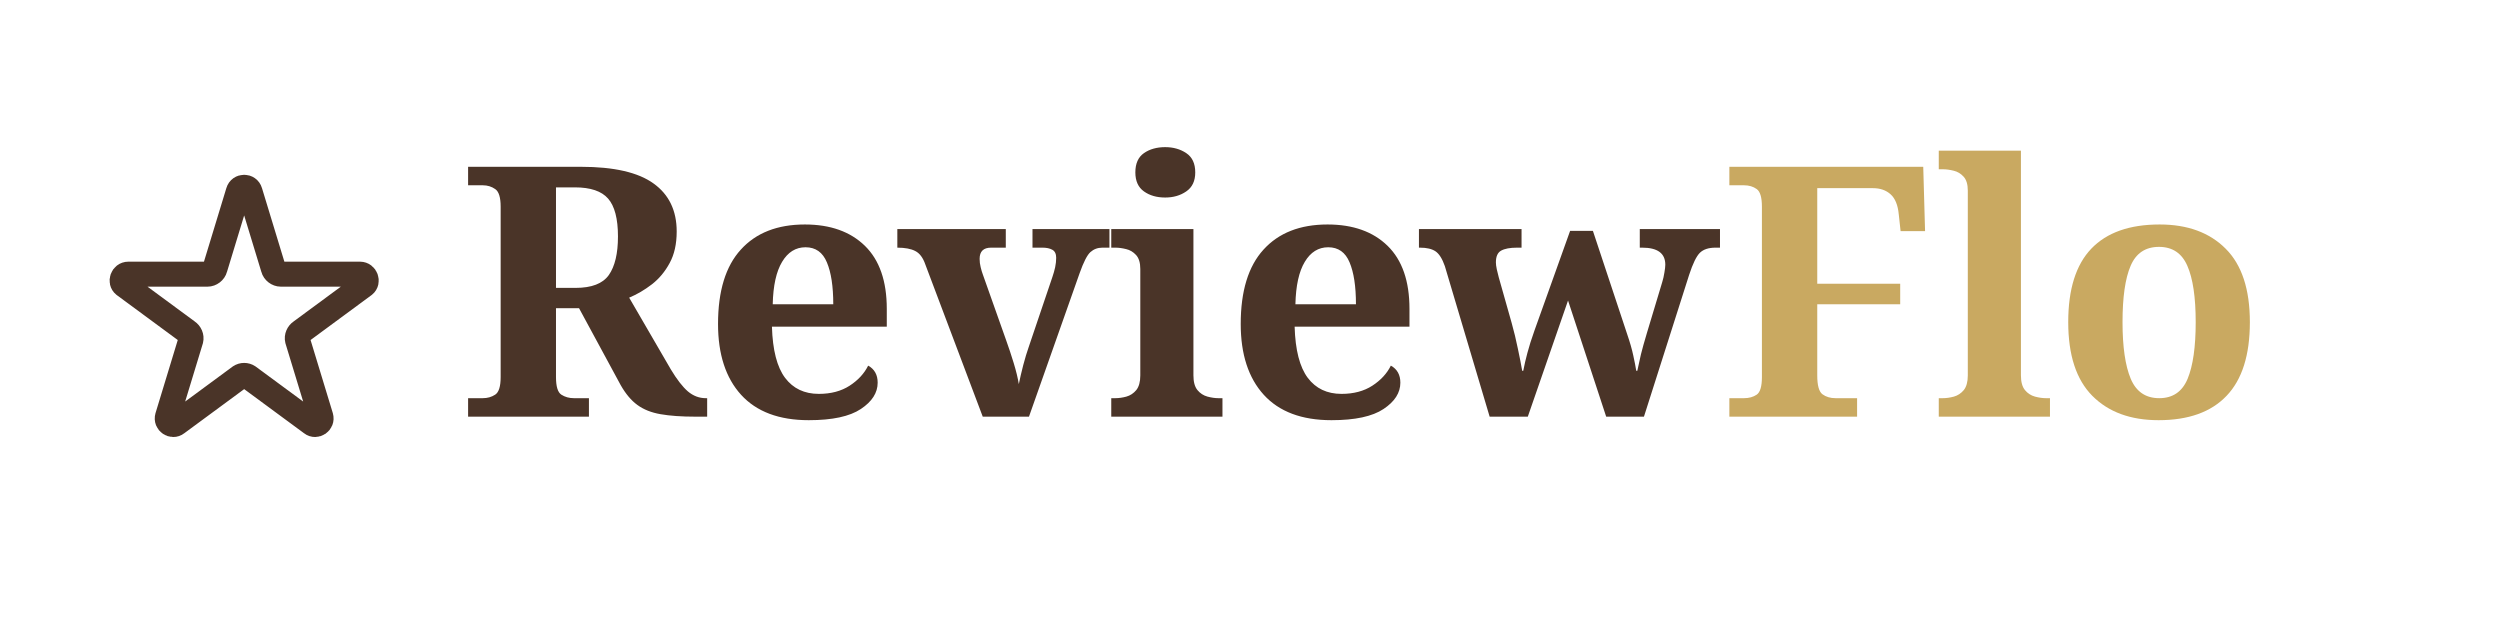
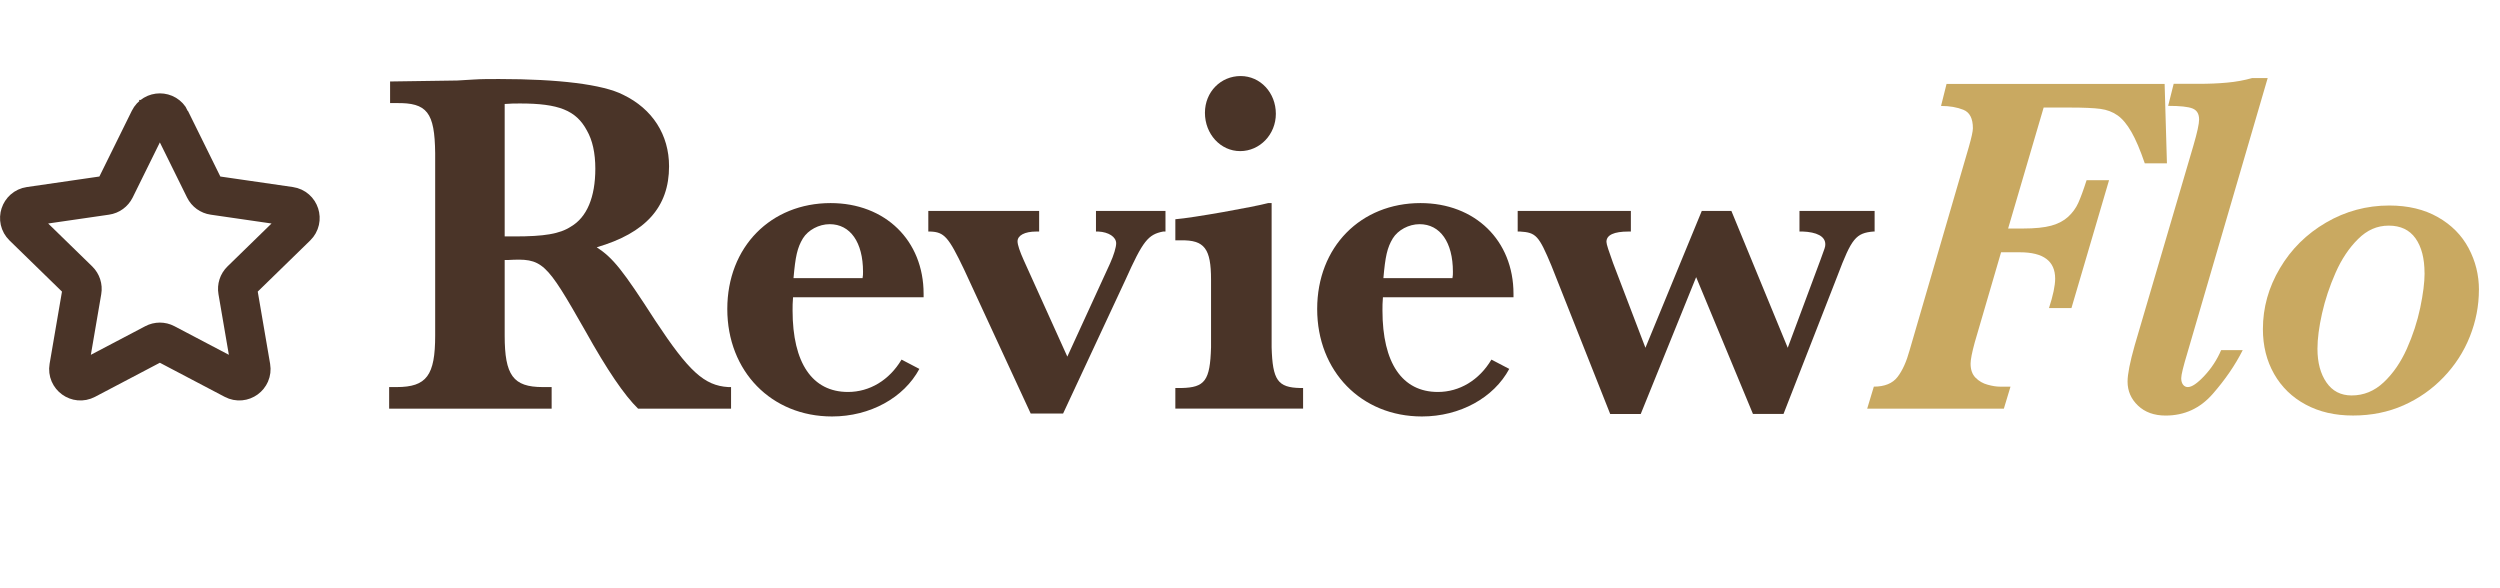
- <svg xmlns="http://www.w3.org/2000/svg" width="300" height="75" viewBox="0 0 300 75" fill="none">
-   <g transform="translate(10, 20)">
-     <path d="M20 3L22.8 12.2C22.9 12.6 23.3 12.9 23.7 12.9L33.2 12.9C33.9 12.9 34.2 13.8 33.7 14.2L26.1 19.8C25.8 20 25.6 20.4 25.7 20.8L28.5 30C28.7 30.7 27.9 31.2 27.4 30.8L19.8 25.2C19.5 25 19.1 25 18.8 25.2L11.2 30.8C10.7 31.2 9.9 30.7 10.1 30L12.9 20.8C13 20.4 12.8 20 12.5 19.8L4.9 14.2C4.4 13.8 4.7 12.9 5.4 12.9L14.9 12.9C15.3 12.9 15.7 12.6 15.8 12.2L18.6 3C18.8 2.3 19.8 2.3 20 3Z" fill="none" stroke="#4A3428" stroke-width="3" stroke-linecap="round" stroke-linejoin="round" />
+ <svg xmlns="http://www.w3.org/2000/svg" id="Layer_1" data-name="Layer 1" viewBox="0 0 638.77 150">
+   <path d="M43.53,30.53l8.75,17.73c.44.89,1.28,1.5,2.26,1.64l19.57,2.84c2.46.36,3.44,3.38,1.66,5.12l-14.16,13.8c-.71.69-1.03,1.68-.86,2.66l3.34,19.49c.42,2.45-2.15,4.32-4.35,3.16l-17.5-9.2c-.87-.46-1.92-.46-2.79,0l-17.5,9.2c-2.2,1.16-4.77-.71-4.35-3.16l3.34-19.49c.17-.97-.16-1.97-.86-2.66l-14.16-13.8c-1.78-1.74-.8-4.76,1.66-5.12l19.57-2.84c.98-.14,1.82-.76,2.26-1.64l8.75-17.73c1.1-2.23,4.28-2.23,5.38,0Z" fill="none" stroke="#4a3428" stroke-miterlimit="10" stroke-width="10" />
+   <g>
+     <path d="M163.03,104.41c-3.48-3.38-7.92-9.9-13.44-19.8-10.2-17.92-10.92-18.67-19.92-18.17h-.72v19.3c0,10.15,2.16,13.16,9.72,13.16h2.28v5.51h-41.52v-5.51h1.92c7.68,0,9.84-3.01,9.84-13.16v-46.62c-.12-10.4-2.04-12.91-9.96-12.78h-1.56v-5.52l17.16-.25c.36,0,1.92-.13,4.2-.25,1.92-.13,4.08-.13,6.48-.13,15.24,0,26.52,1.38,31.68,4.01,7.56,3.63,11.76,10.28,11.76,18.3,0,10.4-6,17.05-18.48,20.68,4.2,2.76,6.6,5.77,15,18.8,8.52,12.91,12.48,16.54,18.6,16.92h.72v5.51h-23.76ZM130.75,60.41h.72c7.56,0,11.52-.63,14.4-2.51,4.08-2.38,6.24-7.52,6.24-14.79,0-4.01-.72-7.27-2.16-9.78-2.76-5.14-7.2-6.89-17.04-6.89-1.32,0-2.4,0-3.96.13v33.84h1.8Z" fill="#4a3428" />
+     <path d="M234.91,94.25c-3.96,7.39-12.6,12.16-22.32,12.16-15.48,0-26.76-11.53-26.76-27.45s11.16-27.07,26.4-27.07c13.92,0,23.76,9.53,23.76,23.19v.88h-33.36c-.12,1.38-.12,2.26-.12,3.38,0,13.41,5.04,20.81,14.16,20.81,5.52,0,10.56-3.01,13.68-8.27l4.56,2.38ZM220.39,71.07c.12-.63.12-1,.12-1.63,0-7.52-3.24-12.16-8.52-12.16-2.76,0-5.52,1.5-6.84,3.63-1.44,2.38-1.92,4.64-2.4,10.15h17.64Z" fill="#4a3428" />
+     <path d="M263.35,105.66l-17.04-36.85c-3.96-8.27-5.04-9.53-8.64-9.65h-.48v-5.26h28.32v5.26h-.72c-3,0-4.8,1-4.8,2.51,0,.88.6,2.63,1.56,4.76l11.16,24.69,10.92-23.81c.96-2.13,1.56-4.14,1.56-5.14,0-1.63-1.92-2.88-4.56-3.01h-.6v-5.26h17.76v5.26h-.6c-3.84.75-5.16,2.38-9.6,12.28l-15.96,34.22h-8.28Z" fill="#4a3428" />
+     <path d="M324.91,88.74c.24,8.4,1.56,10.28,7.32,10.4h.72v5.26h-32.64v-5.26h1.56c6-.13,7.32-1.88,7.56-10.4v-17.3c0-7.9-1.68-10.15-7.68-10.03h-1.44v-5.39c4.68-.38,19.92-3.13,23.76-4.14h.84v36.85ZM325.99,29.08c0,5.26-4.08,9.53-9.12,9.53s-9-4.39-9-9.78,4.08-9.4,9.12-9.4,9,4.26,9,9.65Z" fill="#4a3428" />
+     <path d="M385.63,94.25c-3.96,7.39-12.6,12.16-22.32,12.16-15.48,0-26.76-11.53-26.76-27.45s11.16-27.07,26.4-27.07c13.92,0,23.76,9.53,23.76,23.19v.88h-33.36c-.12,1.38-.12,2.26-.12,3.38,0,13.41,5.04,20.81,14.16,20.81,5.52,0,10.56-3.01,13.68-8.27l4.56,2.38ZM371.11,71.07c.12-.63.12-1,.12-1.63,0-7.52-3.24-12.16-8.52-12.16-2.76,0-5.52,1.5-6.84,3.63-1.44,2.38-1.92,4.64-2.4,10.15h17.64Z" fill="#4a3428" />
+     <path d="M447.9,105.78l-14.52-34.97-14.16,34.97h-7.8l-15-37.85c-3.24-7.77-3.96-8.52-8.04-8.77h-.6v-5.26h28.92v5.26h-.6c-3.72,0-5.64.88-5.64,2.63,0,.63.6,2.38,1.68,5.39l8.28,21.68,14.4-34.97h7.56l14.4,34.97,8.4-22.56c1.08-3.01,1.2-3.13,1.2-3.89,0-2.01-2.16-3.13-5.88-3.26h-.72v-5.26h19.2v5.26h-.24c-4.56.38-5.64,1.75-9.24,11.28l-13.8,35.34h-7.8Z" fill="#4a3428" />
+     <path d="M553.63,41.74h-5.62c-1.17-3.43-2.31-6.11-3.43-8.05-1.11-1.94-2.3-3.35-3.54-4.22-1.25-.88-2.71-1.43-4.37-1.65-1.66-.22-4.25-.34-7.76-.34h-6.74l-9.08,30.91h3.81c3.05,0,5.45-.25,7.21-.73,1.76-.49,3.19-1.24,4.31-2.26,1.11-1.02,1.97-2.19,2.58-3.52.6-1.33,1.32-3.27,2.14-5.84h5.74l-9.61,32.68h-5.74c1.05-3.22,1.58-5.73,1.58-7.53,0-4.49-3.01-6.73-9.02-6.73h-4.8l-6.74,23.07c-.7,2.57-1.05,4.37-1.05,5.39,0,1.55.43,2.75,1.29,3.61.86.86,1.88,1.45,3.08,1.77,1.19.33,2.22.49,3.08.49h2.75l-1.7,5.63h-34.92l1.7-5.63c2.77,0,4.79-.83,6.06-2.48,1.27-1.65,2.29-3.93,3.08-6.82l15.12-51.9c.7-2.45,1.05-4.06,1.05-4.83,0-2.49-.81-4.06-2.43-4.71-1.62-.65-3.53-.98-5.71-.98l1.41-5.63h55.72l.59,20.32Z" fill="#c9a961" />
+     <path d="M579.41,19.95l-20.51,70.2c-1.05,3.47-1.58,5.63-1.58,6.49,0,.69.16,1.25.47,1.65.31.41.72.61,1.23.61,1.02,0,2.42-.96,4.22-2.88,1.8-1.92,3.22-4.1,4.28-6.55h5.51c-1.91,3.79-4.47,7.53-7.68,11.2s-7.21,5.51-12.01,5.51c-2.93,0-5.28-.85-7.06-2.54-1.78-1.69-2.67-3.74-2.67-6.15,0-1.88.61-4.96,1.82-9.24l15-51.04c.98-3.35,1.46-5.57,1.46-6.67,0-1.43-.56-2.37-1.67-2.82-1.11-.45-3.19-.67-6.24-.67l1.41-5.63h6.27c2.7,0,5.16-.1,7.38-.31,2.23-.2,4.36-.59,6.39-1.16h3.98Z" fill="#c9a961" />
+     <path d="M633.38,74.05c0,4.08-.77,8.06-2.31,11.93-1.54,3.88-3.78,7.34-6.71,10.4-2.93,3.06-6.35,5.46-10.25,7.19-3.91,1.73-8.2,2.6-12.89,2.6s-8.59-.93-12.07-2.78c-3.48-1.86-6.17-4.47-8.09-7.83-1.92-3.37-2.87-7.19-2.87-11.47,0-5.47,1.44-10.65,4.34-15.54,2.89-4.9,6.83-8.79,11.81-11.69,4.98-2.9,10.36-4.35,16.14-4.35,4.8,0,8.94.99,12.42,2.97,3.48,1.98,6.09,4.62,7.85,7.93,1.76,3.31,2.64,6.85,2.64,10.65ZM619.49,69.83c0-3.79-.77-6.77-2.31-8.94-1.54-2.16-3.82-3.24-6.83-3.24s-5.55,1.14-7.85,3.43c-2.31,2.29-4.22,5.15-5.74,8.6-1.52,3.45-2.68,6.92-3.46,10.4-.78,3.49-1.17,6.5-1.17,9.03,0,3.51.76,6.38,2.29,8.6s3.67,3.33,6.45,3.33c3.08,0,5.82-1.12,8.2-3.37,2.38-2.24,4.34-5.09,5.89-8.54,1.54-3.45,2.68-6.95,3.43-10.5.74-3.55,1.11-6.49,1.11-8.81Z" fill="#c9a961" />
  </g>
-   <text x="55" y="50" font-family="'Baskerville Old Face', 'Libre Baskerville', 'Baskerville', serif" font-size="42" font-weight="700" letter-spacing="-0.5" fill="#4A3428">Review<tspan fill="#C9A961">Flo</tspan>
-   </text>
</svg>
